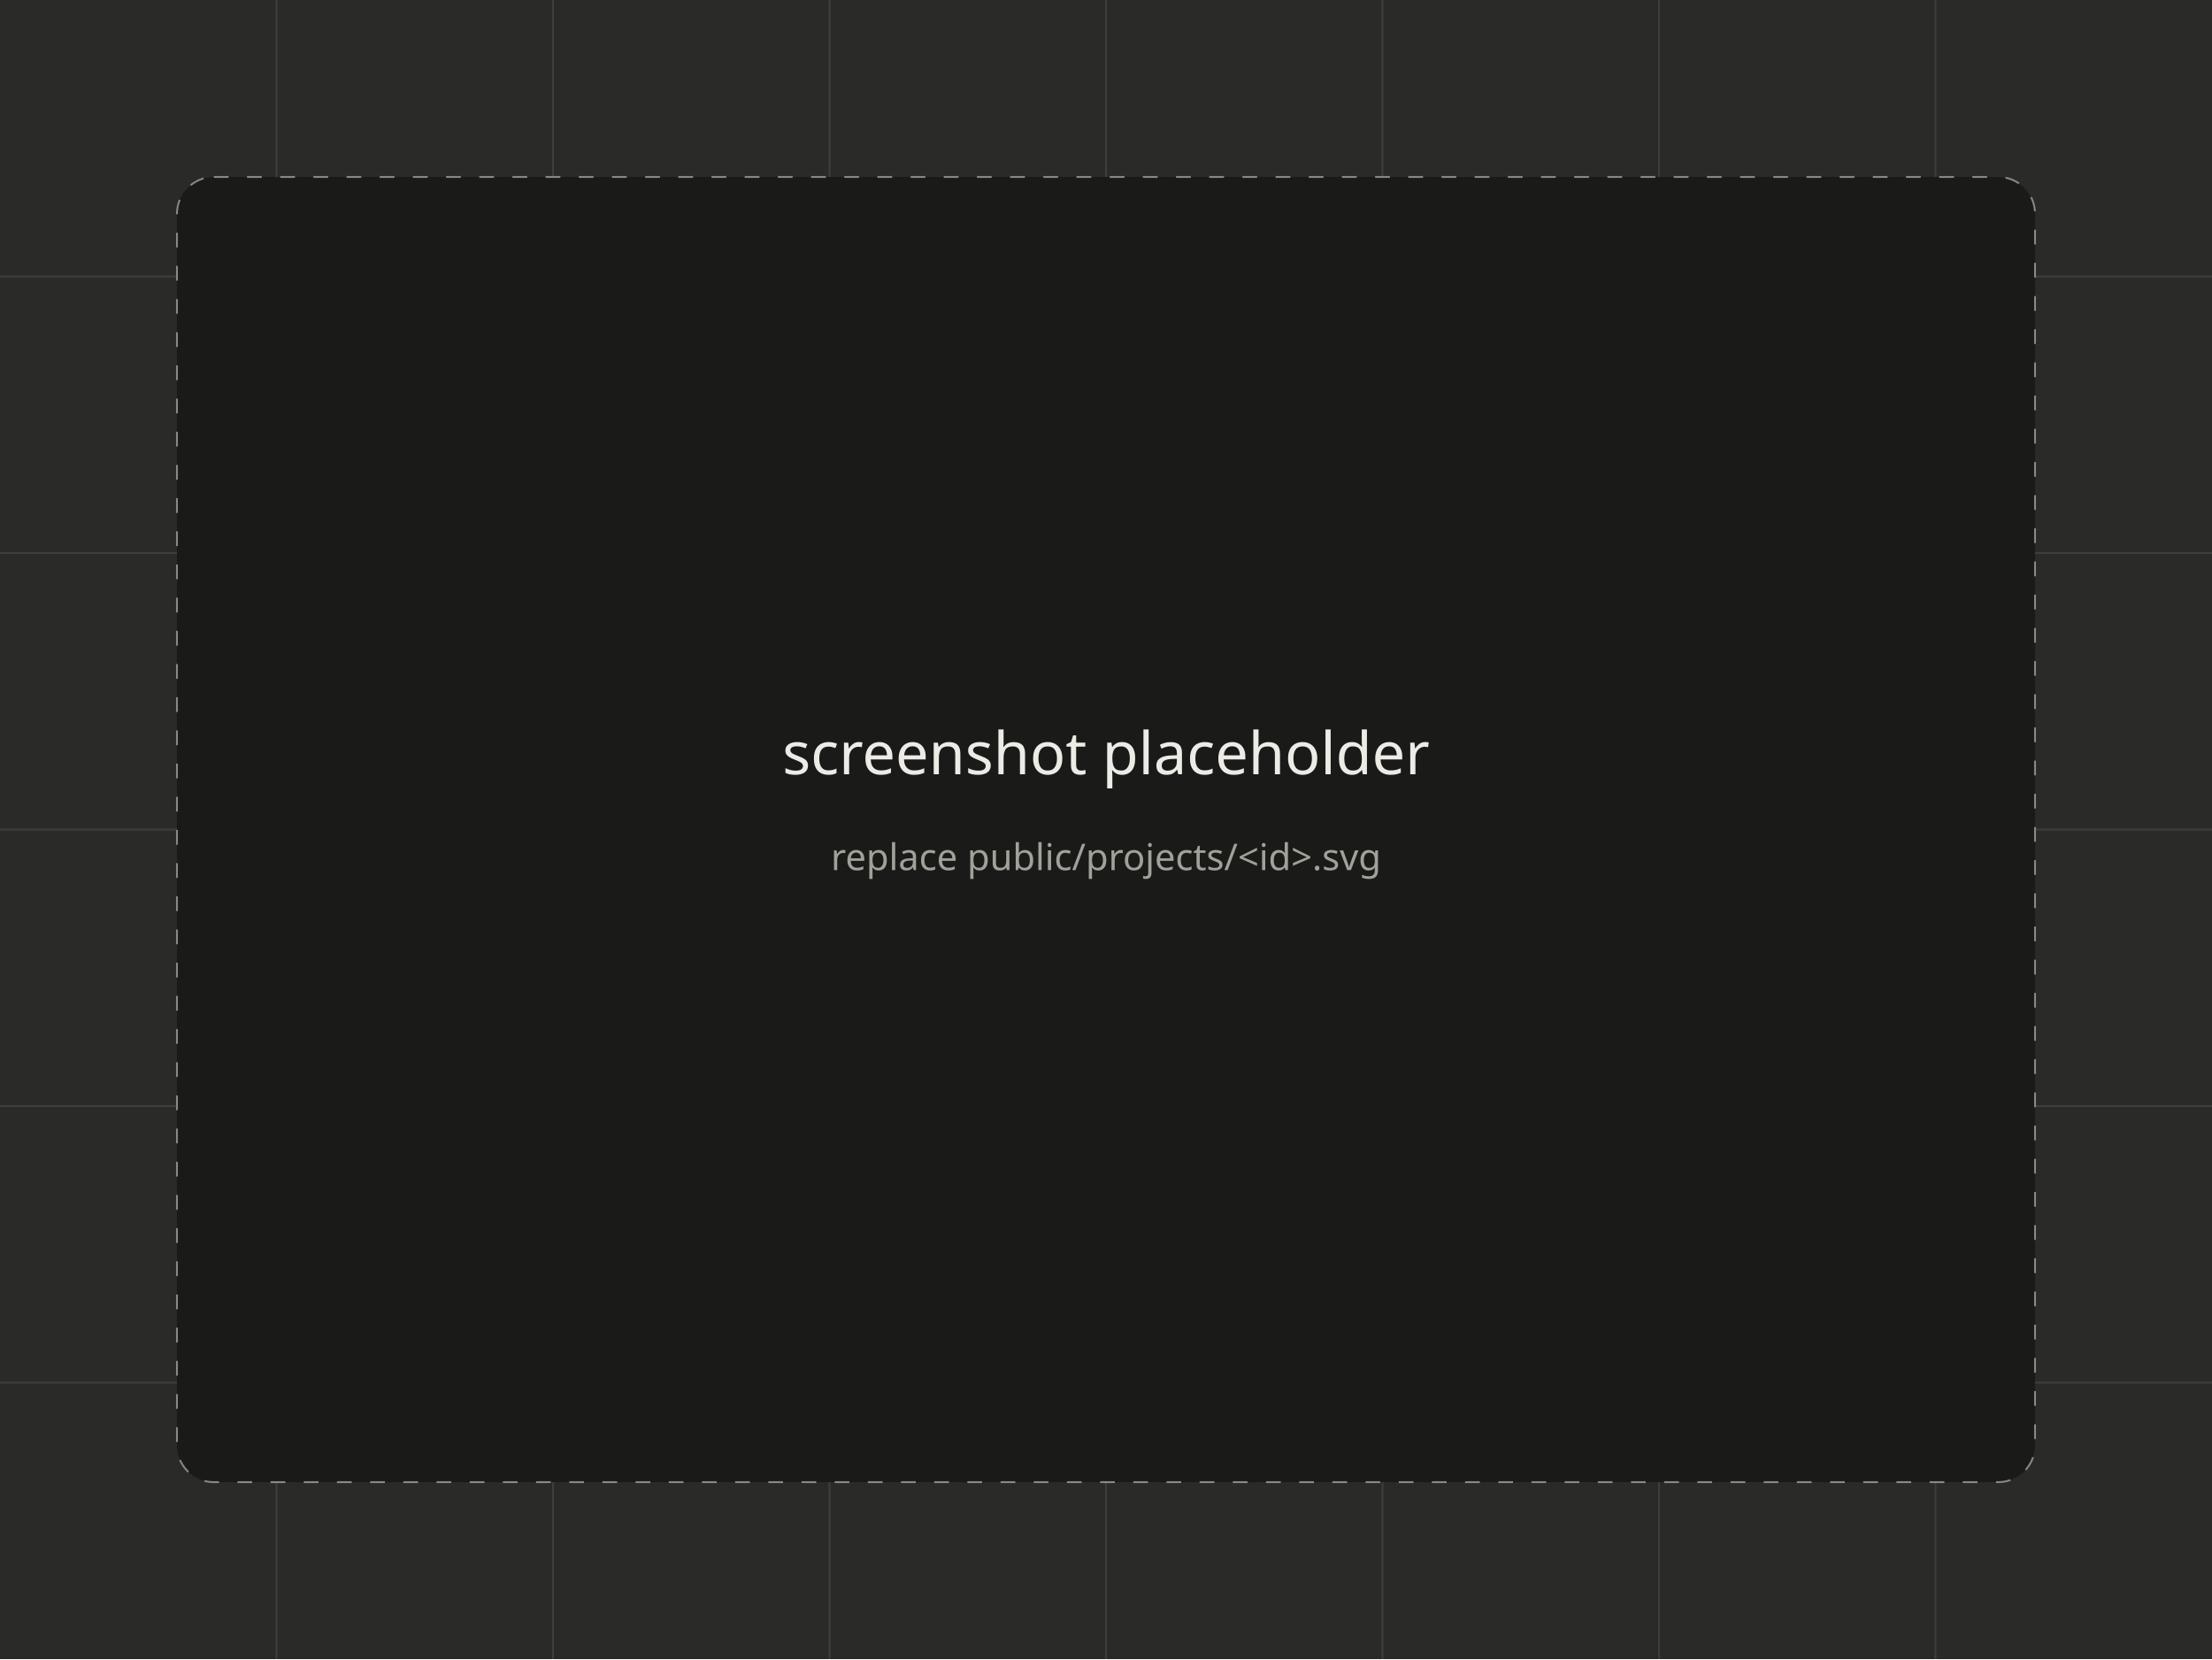
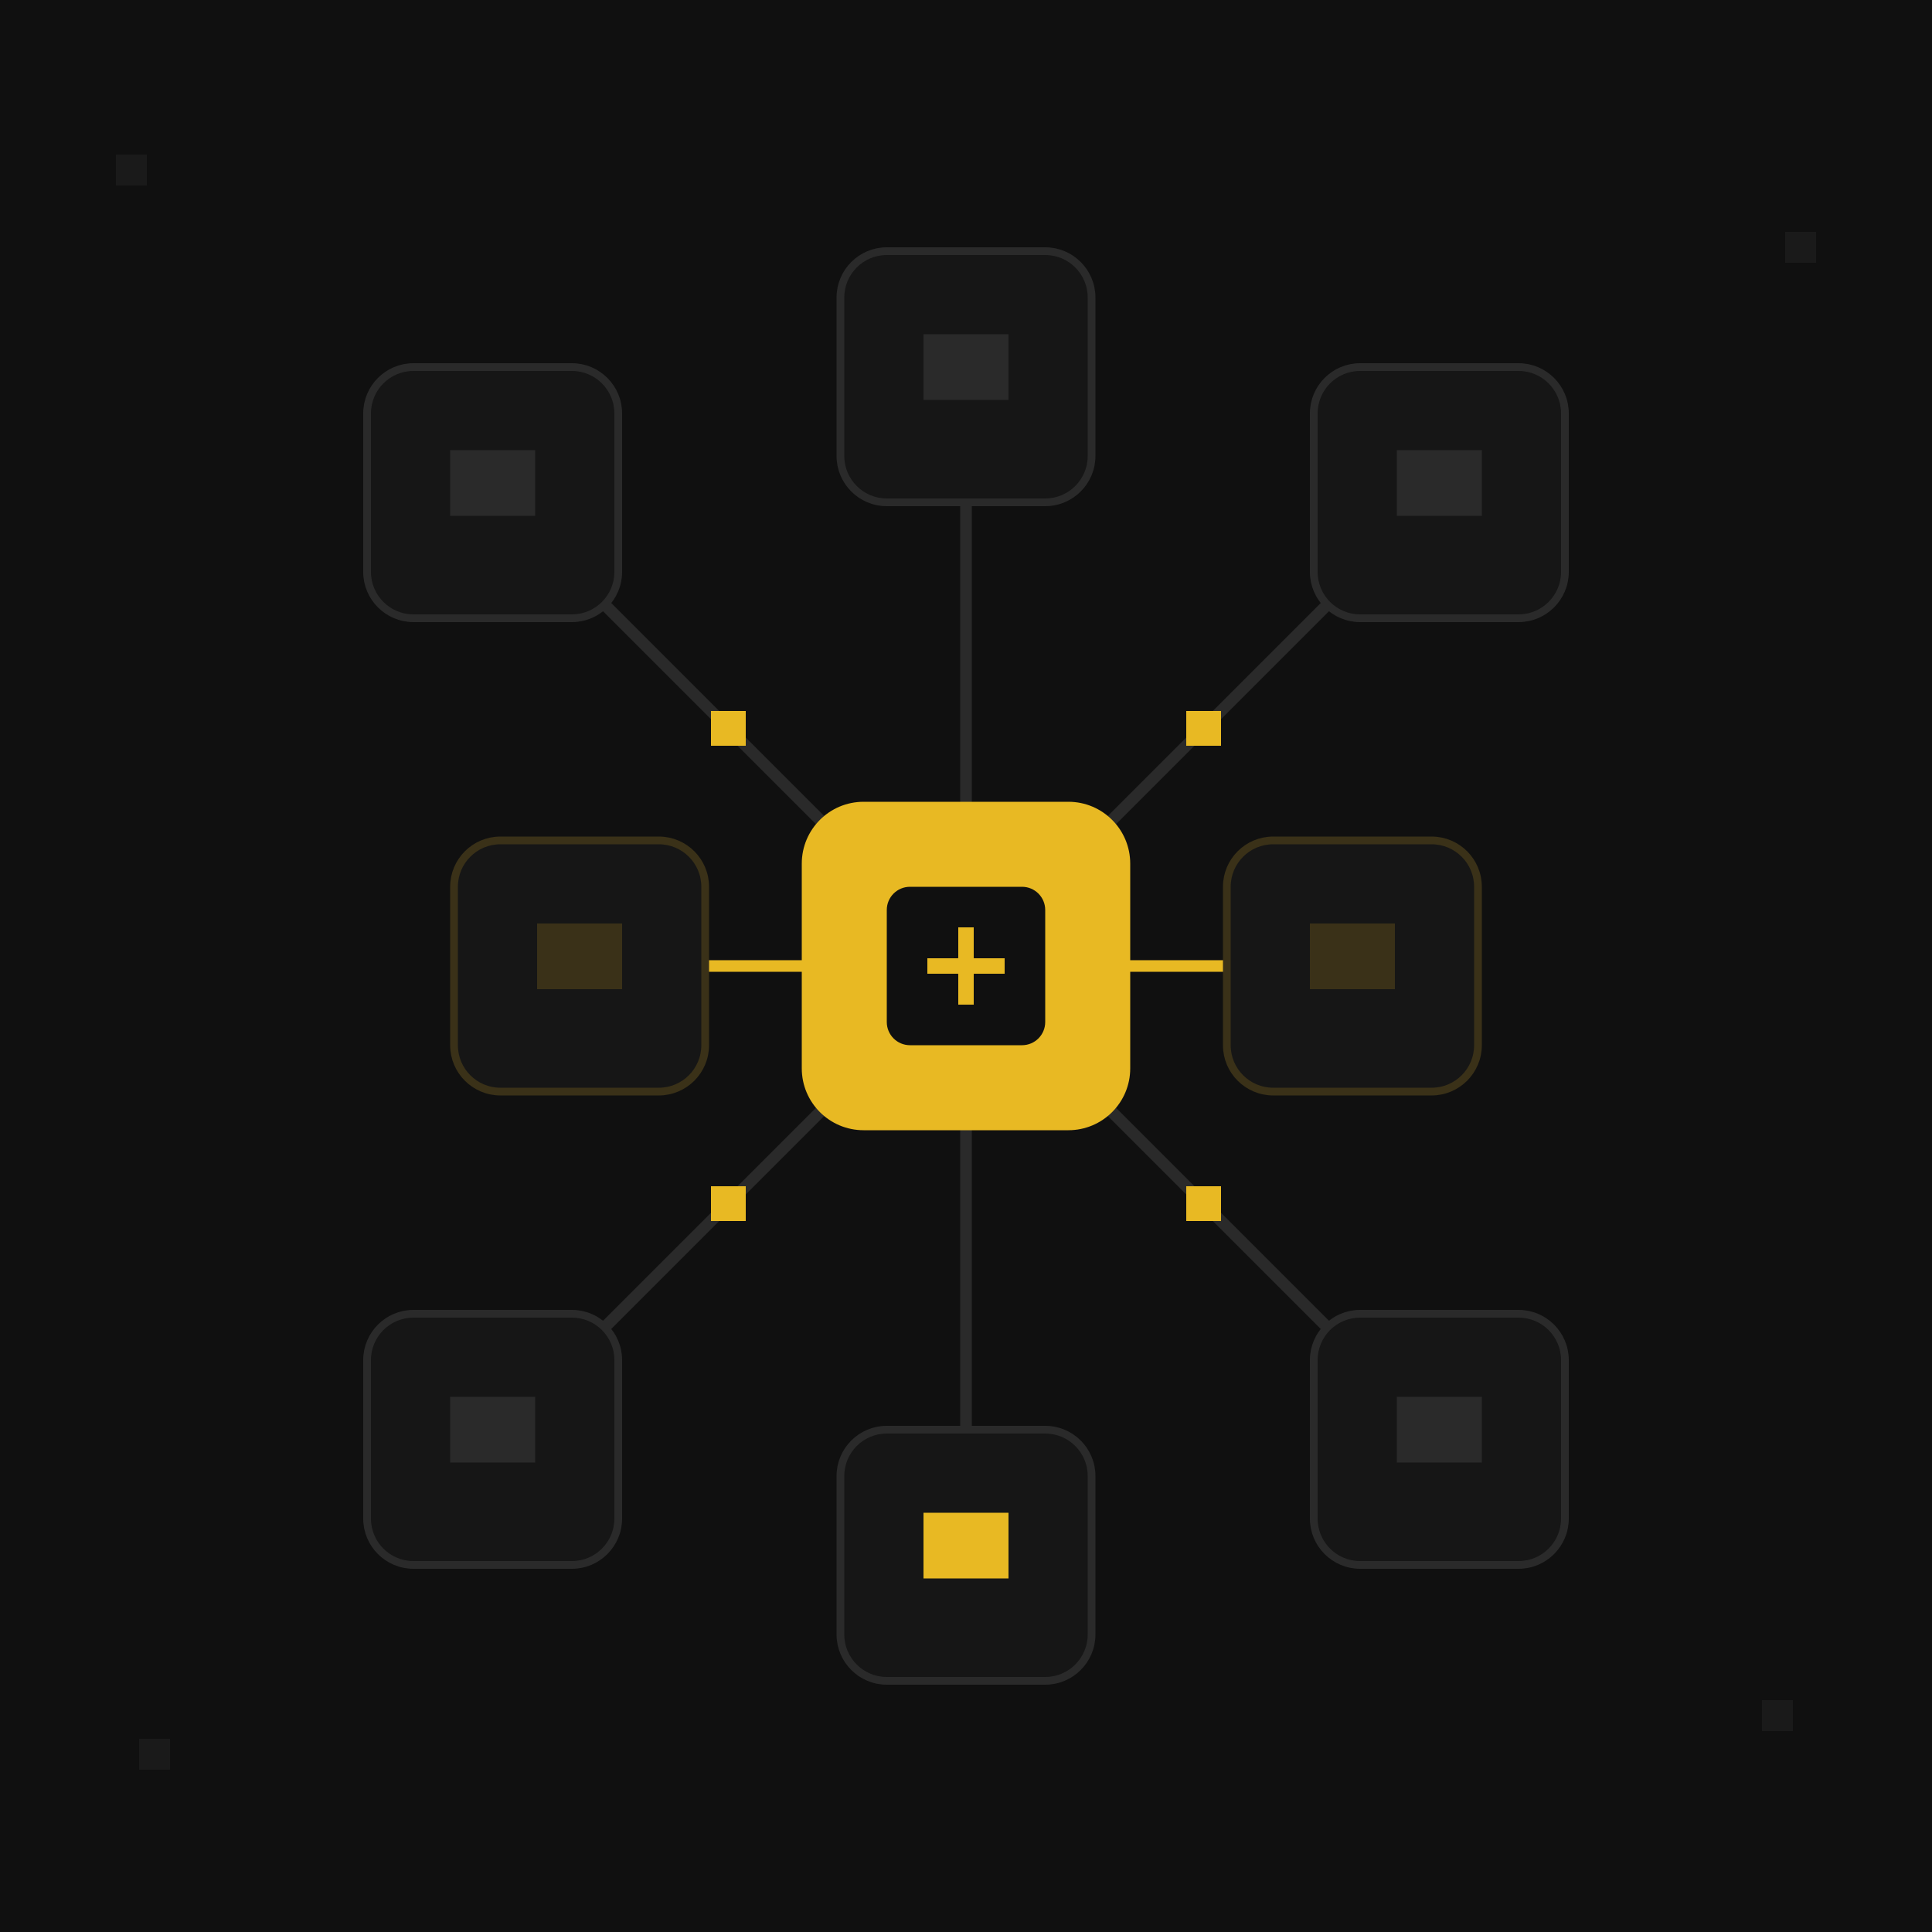
- <svg xmlns="http://www.w3.org/2000/svg" viewBox="0 0 1200 900" role="img" aria-label="Project screenshot placeholder">
-   <rect width="1200" height="900" fill="#2a2a28" />
-   <g stroke="#3f3f3a" stroke-width="1">
-     <path d="M0 150h1200M0 300h1200M0 450h1200M0 600h1200M0 750h1200" />
-     <path d="M150 0v900M300 0v900M450 0v900M600 0v900M750 0v900M900 0v900M1050 0v900" />
+ <svg xmlns="http://www.w3.org/2000/svg" viewBox="0 0 1000 1000" role="img" aria-label="Multi-model agent hub illustration">
+   <rect width="1000" height="1000" fill="#101010" />
+   <g fill="#1a1a1a">
+     <rect x="60" y="80" width="16" height="16" />
+     <rect x="924" y="120" width="16" height="16" />
+     <rect x="72" y="900" width="16" height="16" />
+     <rect x="912" y="880" width="16" height="16" />
  </g>
-   <rect x="96" y="96" width="1008" height="708" rx="20" fill="#1a1a18" stroke="#8a8880" stroke-dasharray="8 10" />
-   <text x="600" y="420" text-anchor="middle" fill="#edebe6" font-family="ui-sans-serif, system-ui, sans-serif" font-size="32">screenshot placeholder</text>
-   <text x="600" y="472" text-anchor="middle" fill="#a1a099" font-family="ui-sans-serif, system-ui, sans-serif" font-size="20">replace public/projects/&lt;id&gt;.svg</text>
+   <g stroke="#2a2a2a" stroke-width="6">
+     <path d="M500 500L255 255M500 500L500 195M500 500L745 255" />
+     <path d="M500 500L255 745M500 500L500 805M500 500L745 745" />
+   </g>
+   <g stroke="#e8b923" stroke-width="6">
+     <path d="M500 500L300 500M500 500L700 500" />
+   </g>
+   <g fill="#e8b923">
+     <rect x="368" y="368" width="18" height="18" />
+     <rect x="614" y="368" width="18" height="18" />
+     <rect x="368" y="614" width="18" height="18" />
+     <rect x="614" y="614" width="18" height="18" />
+   </g>
+   <g fill="#161616" stroke="#2a2a2a" stroke-width="4">
+     <rect x="190" y="190" width="130" height="130" rx="24" />
+     <rect x="435" y="130" width="130" height="130" rx="24" />
+     <rect x="680" y="190" width="130" height="130" rx="24" />
+     <rect x="190" y="680" width="130" height="130" rx="24" />
+     <rect x="435" y="740" width="130" height="130" rx="24" />
+     <rect x="680" y="680" width="130" height="130" rx="24" />
+   </g>
+   <g fill="#161616" stroke="#3a3118" stroke-width="4">
+     <rect x="235" y="435" width="130" height="130" rx="24" />
+     <rect x="635" y="435" width="130" height="130" rx="24" />
+   </g>
+   <g fill="#2a2a2a">
+     <rect x="233" y="233" width="44" height="34" />
+     <rect x="478" y="173" width="44" height="34" />
+     <rect x="723" y="233" width="44" height="34" />
+     <rect x="233" y="723" width="44" height="34" />
+     <rect x="723" y="723" width="44" height="34" />
+   </g>
+   <g fill="#3a3118">
+     <rect x="278" y="478" width="44" height="34" />
+     <rect x="678" y="478" width="44" height="34" />
+   </g>
+   <rect x="478" y="783" width="44" height="34" fill="#e8b923" />
+   <rect x="415" y="415" width="170" height="170" rx="32" fill="#e8b923" />
+   <rect x="459" y="459" width="82" height="82" rx="12" fill="#101010" />
+   <path d="M480 500h40M500 480v40" stroke="#e8b923" stroke-width="8" />
</svg>
